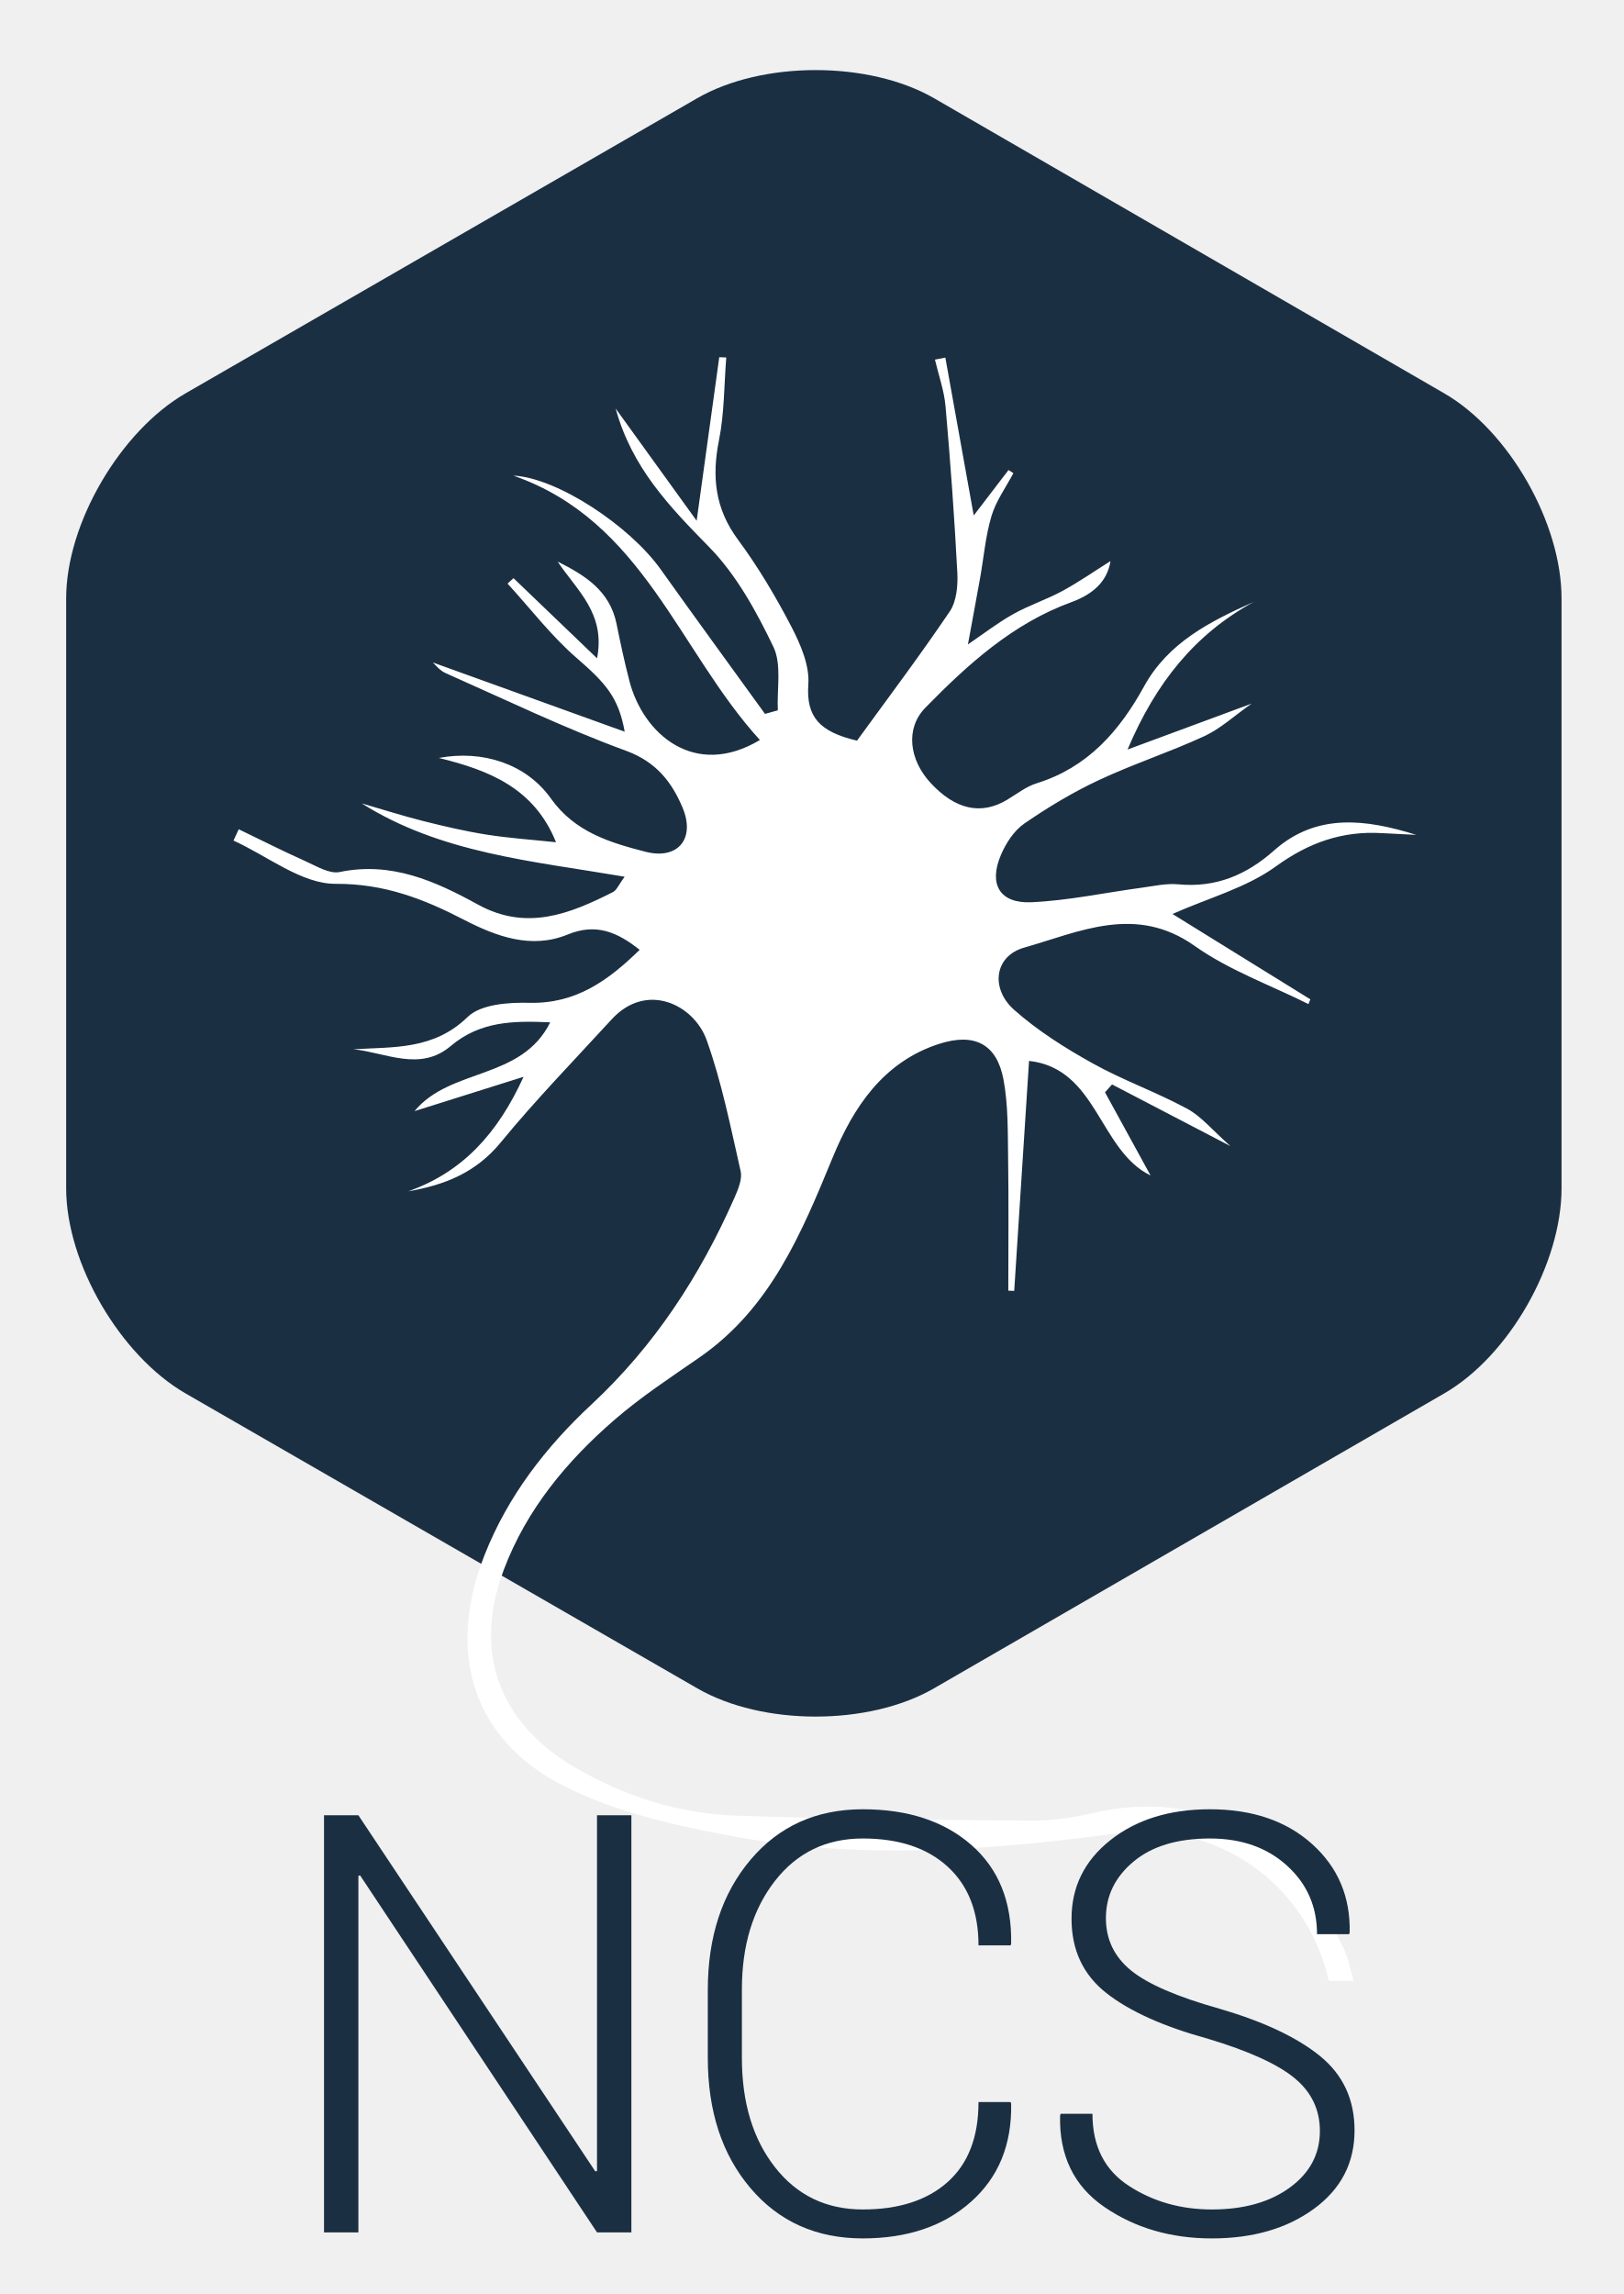
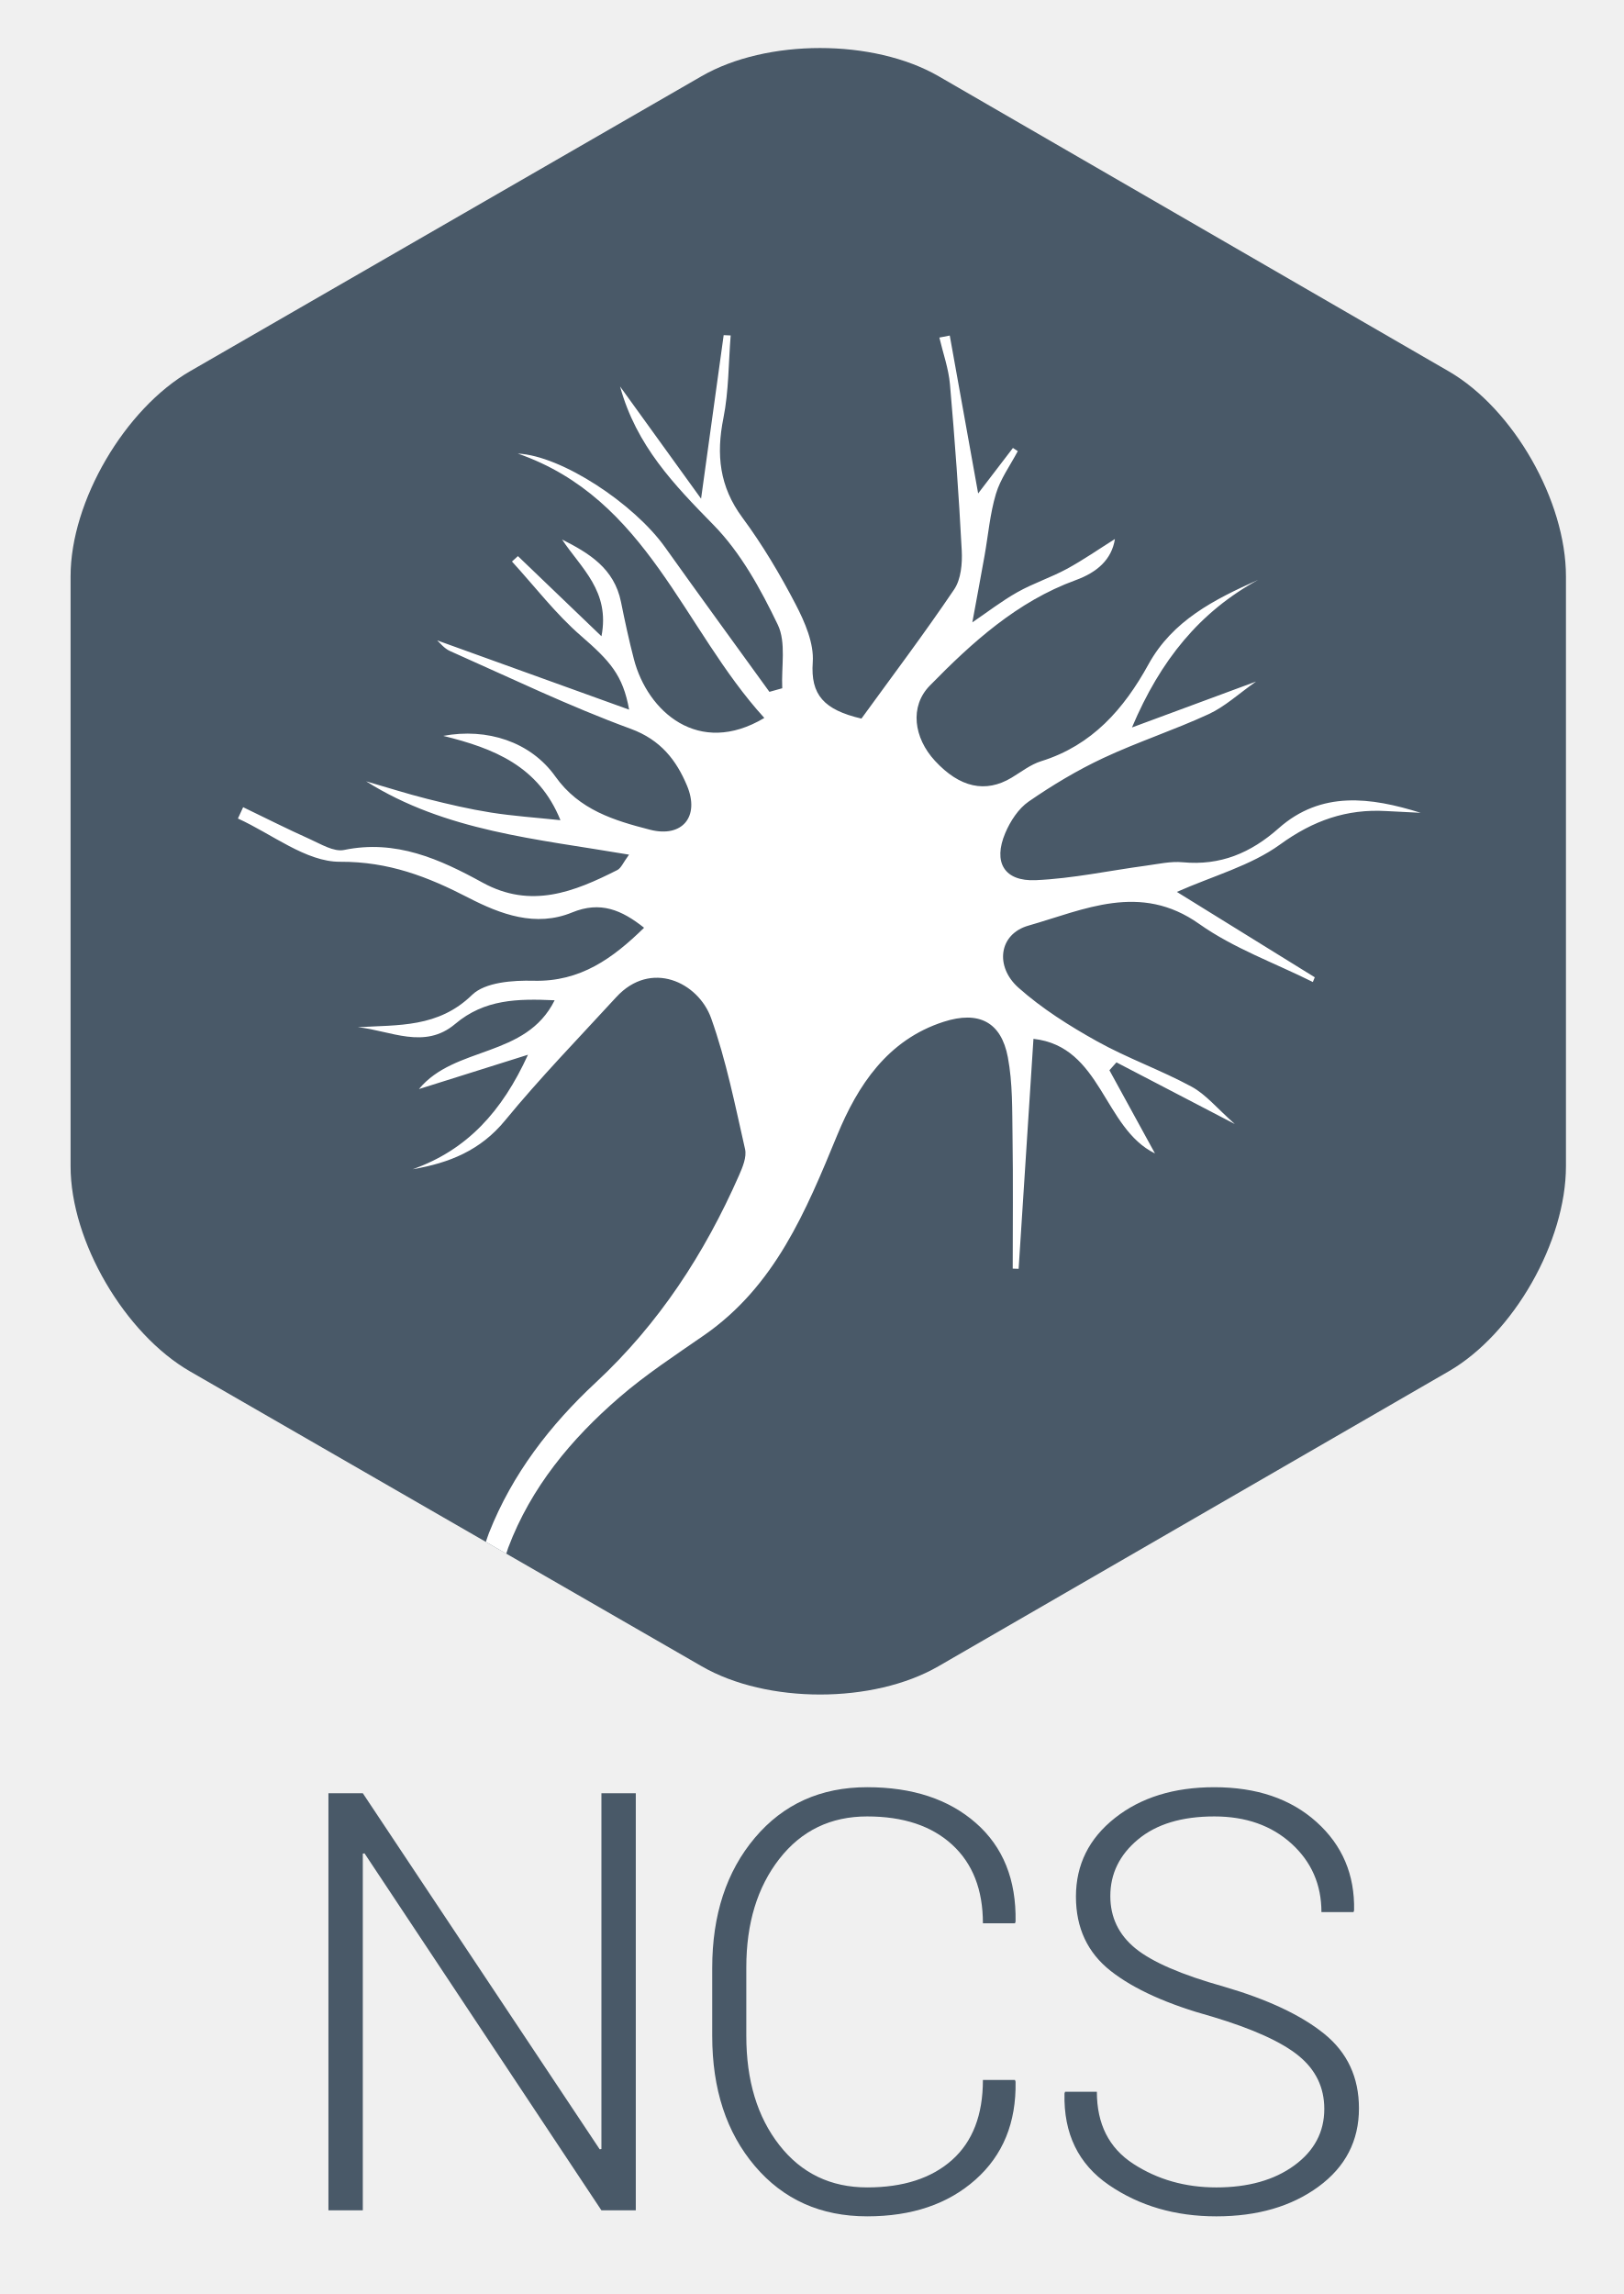
<svg xmlns="http://www.w3.org/2000/svg" version="1.1" id="Layer_1" x="0px" y="0px" width="368px" height="520px" viewBox="0 0 368 520" enable-background="new 0 0 368 520" xml:space="preserve">
-   <g>
-     <path fill="#1B2F42" d="M354,269.359c0,17.05-11.831,37.975-26.597,46.5l-115.682,66.86c-14.766,8.524-38.865,8.524-53.631,0   l-116.025-66.86C27.3,307.334,15,286.409,15,269.359V135.641c0-17.05,12.331-37.975,27.097-46.5l115.932-66.86   c14.766-8.525,38.99-8.525,53.756,0l115.588,66.86c14.766,8.525,26.628,29.45,26.628,46.5V269.359z" />
-   </g>
  <path fill="none" stroke="#FFFFFF" stroke-width="14" stroke-miterlimit="10" d="M221,197" />
  <path fill="none" stroke="#FFFFFF" stroke-width="14" stroke-miterlimit="10" d="M266,197" />
-   <path fill-rule="evenodd" clip-rule="evenodd" fill="#FFFFFF" d="M301.248,449.03c-4.899-21.948-25.385-36.47-47.93-33.458  c-28.648,3.826-57.38,6.012-85.965,0.877c-13.631-2.449-27.795-5.569-39.941-11.83c-20.613-10.627-26.125-30.46-17.551-52.164  c5.281-13.359,13.892-24.476,24.196-34.062c14.341-13.343,24.658-29.217,32.464-46.934c0.82-1.862,1.792-4.172,1.383-5.976  c-2.27-9.968-4.264-20.084-7.688-29.673c-2.919-8.175-13.681-13.317-21.523-4.771c-8.485,9.246-17.252,18.265-25.201,27.952  c-5.574,6.791-12.65,9.633-20.937,11.049c12.32-4.356,20.272-13.099,26.137-25.952c-8.73,2.747-16.606,5.226-24.719,7.778  c8.143-9.873,24.236-6.975,30.761-20.124c-8.402-0.384-15.896-0.26-22.556,5.371c-6.948,5.878-14.63,1.507-22.052,0.73  c9.171-0.544,18.213,0.154,25.889-7.319c2.956-2.879,9.235-3.33,13.958-3.209c10.617,0.269,17.971-5.103,25.039-12.013  c-5.067-4.026-9.895-6.104-16.308-3.472c-8.265,3.394-16.187,0.446-23.55-3.355c-9.179-4.74-18.035-8.184-29.081-8.131  c-7.697,0.035-15.423-6.31-23.138-9.803c0.396-0.854,0.791-1.71,1.184-2.566c5.018,2.418,9.99,4.938,15.07,7.212  c2.516,1.126,5.473,2.968,7.814,2.482c11.738-2.433,21.689,2.071,31.379,7.392c10.984,6.031,20.782,2.113,30.572-2.846  c0.867-0.442,1.325-1.694,2.647-3.484c-20.933-3.575-41.595-5.279-59.605-16.623c4.636,1.344,9.239,2.817,13.916,3.996  c4.741,1.196,9.524,2.314,14.349,3.078c5.053,0.801,10.178,1.142,15.791,1.738c-4.952-12.275-15.094-16.29-26.561-19.11  c9.911-1.854,19.799,1.316,25.41,9.209c5.411,7.607,13.389,9.986,21.451,12.06c7.289,1.875,11.346-2.939,8.392-9.988  c-2.399-5.72-5.93-10.378-12.76-12.883c-13.94-5.107-27.375-11.601-40.97-17.633c-1.35-0.598-2.365-1.947-2.902-2.408  c13.94,5.028,28.506,10.284,43.506,15.696c-1.395-7.825-4.354-11.042-10.896-16.717c-5.76-4.998-10.479-11.194-15.66-16.862  c0.45-0.408,0.9-0.817,1.35-1.226c6.313,6.057,12.627,12.112,18.938,18.168c1.99-10.229-4.612-15.413-8.932-21.932  c6.127,3.097,11.825,6.545,13.362,14.165c0.879,4.349,1.811,8.695,2.931,12.986c3.092,11.841,14.661,22.193,29.559,13.298  c-18.489-20.279-26.474-49.712-55.89-59.93c9.946,0.487,26.354,11.363,33.391,21.241c7.815,10.976,15.765,21.853,23.655,32.772  c0.97-0.271,1.938-0.543,2.908-0.813c-0.239-4.851,0.926-10.376-1.014-14.411c-3.87-8.05-8.393-16.311-14.562-22.605  c-8.909-9.094-17.486-17.916-21.192-31.393c6.353,8.8,12.194,16.89,18.365,25.437c1.849-13.373,3.486-25.223,5.125-37.073  c0.528,0.023,1.058,0.047,1.586,0.071c-0.502,6.257-0.421,12.629-1.647,18.741c-1.662,8.278-0.902,15.507,4.286,22.526  c4.569,6.18,8.548,12.871,12.096,19.697c2.088,4.016,4.179,8.829,3.872,13.113c-0.526,7.409,2.546,10.786,11.036,12.775  c6.748-9.304,14.151-19.116,21.024-29.286c1.556-2.302,1.868-5.881,1.715-8.819c-0.653-12.577-1.569-25.145-2.672-37.69  c-0.313-3.569-1.573-7.053-2.399-10.576c0.785-0.152,1.571-0.306,2.355-0.46c2.101,11.689,4.202,23.379,6.436,35.792  c2.813-3.678,5.351-6.993,7.886-10.308c0.368,0.238,0.732,0.478,1.101,0.717c-1.698,3.218-3.935,6.272-4.957,9.693  c-1.358,4.537-1.746,9.362-2.585,14.059c-0.871,4.872-1.782,9.732-2.76,15.063c3.389-2.299,6.66-4.839,10.23-6.849  c3.586-2.018,7.576-3.31,11.197-5.273c3.775-2.052,7.321-4.527,10.897-6.772c-0.741,4.684-4.059,7.559-8.905,9.326  c-13.264,4.841-23.461,14.096-33.069,23.915c-4.615,4.717-3.638,11.823,1.173,17.035c5.621,6.09,11.469,7.366,17.363,3.835  c2.202-1.32,4.317-3.001,6.712-3.745c11.552-3.585,18.761-11.834,24.331-21.958c5.468-9.934,14.945-14.723,24.859-19.148  c-13.233,7.245-22.135,18.167-28.601,33.459c9.761-3.611,18.382-6.801,28.128-10.407c-3.972,2.789-7.066,5.688-10.721,7.376  c-7.838,3.621-16.109,6.304-23.925,9.969c-5.89,2.76-11.544,6.157-16.9,9.855c-2.326,1.606-4.17,4.455-5.304,7.134  c-2.809,6.626-0.257,11.006,6.92,10.688c8.355-0.37,16.645-2.164,24.972-3.286c2.771-0.373,5.608-1.031,8.341-0.773  c8.515,0.804,15.42-2.099,21.729-7.694c9.666-8.575,20.908-7.054,32.207-3.517c-2.603-0.131-5.205-0.244-7.808-0.396  c-8.983-0.519-16.53,2.122-24.052,7.57c-6.653,4.818-15.146,7.099-23.408,10.757c9.854,6.101,20.559,12.727,31.262,19.353  c-0.145,0.357-0.291,0.714-0.436,1.07c-8.639-4.315-17.974-7.646-25.758-13.162c-13.403-9.502-26.135-3.206-38.719,0.379  c-6.73,1.92-7.649,9.283-2.252,14.08c5.327,4.735,11.532,8.645,17.788,12.132c6.914,3.853,14.48,6.526,21.448,10.297  c3.248,1.755,5.751,4.888,9.801,8.465c-10.049-5.233-18.44-9.604-26.831-13.975c-0.531,0.595-1.062,1.19-1.593,1.786  c3.396,6.202,6.795,12.404,10.328,18.857c-11.721-5.733-12.058-24.262-27.55-25.975c-1.144,17.728-2.253,34.93-3.362,52.13  c-0.447-0.015-0.894-0.03-1.339-0.045c0-9.967,0.109-19.936-0.043-29.901c-0.092-6.021,0.048-12.158-1.063-18.028  c-1.516-8.018-6.612-10.577-14.552-8.024c-12.723,4.091-19.489,14.436-24.133,25.708c-7.104,17.246-14.104,34.206-30.201,45.362  c-6.527,4.523-13.223,8.912-19.211,14.09c-10.885,9.413-20.015,20.381-25.166,34.049c-6.953,18.447-1.247,34.471,15.67,44.538  c11.458,6.818,23.961,10.772,37.236,11.216c22.22,0.741,44.46,0.957,66.693,1.13c4.629,0.035,9.356-0.677,13.885-1.716  c29.691-6.821,47.606,10.99,56.976,30.83c1.062,2.245,1.476,4.796,2.188,7.206C304.992,449.03,303.121,449.03,301.248,449.03z" />
  <g>
-     <path fill="#1B2F42" d="M143.133,506.033h-7.792l-53.703-80.912l-0.39,0.064v80.848h-7.793v-94.549h7.793l53.703,80.717l0.39-0.064   v-80.652h7.792V506.033z" />
-     <path fill="#1B2F42" d="M229.098,476.486l0.13,0.391c0.172,9.264-2.857,16.668-9.092,22.209   c-6.233,5.541-14.416,8.311-24.546,8.311c-10.521,0-19.006-3.799-25.456-11.396c-6.451-7.598-9.676-17.436-9.676-29.514v-15.391   c0-12.033,3.225-21.871,9.676-29.514c6.45-7.641,14.936-11.461,25.456-11.461c10.26,0,18.475,2.705,24.644,8.117   s9.166,12.857,8.994,22.338l-0.13,0.391h-7.273c0-7.619-2.327-13.561-6.98-17.826c-4.654-4.264-11.072-6.396-19.254-6.396   c-8.27,0-14.903,3.205-19.903,9.611c-5,6.408-7.501,14.611-7.501,24.611v15.52c0,10.131,2.501,18.389,7.501,24.773   c5,6.387,11.634,9.578,19.903,9.578c8.182,0,14.6-2.078,19.254-6.232c4.653-4.156,6.98-10.195,6.98-18.119H229.098z" />
-     <path fill="#1B2F42" d="M299.217,483.045c0-4.848-1.927-8.852-5.779-12.012c-3.854-3.16-10.39-6.127-19.61-8.896   c-10.088-2.771-17.761-6.223-23.021-10.357s-7.891-9.752-7.891-16.852c0-7.23,2.944-13.172,8.832-17.826   c5.887-4.652,13.398-6.98,22.533-6.98c9.61,0,17.338,2.629,23.183,7.891c5.845,5.26,8.68,11.938,8.507,20.033l-0.13,0.389h-7.272   c0-6.234-2.263-11.406-6.786-15.52c-4.524-4.113-10.357-6.17-17.501-6.17c-7.36,0-13.129,1.744-17.306,5.229   c-4.179,3.484-6.267,7.76-6.267,12.824c0,4.807,1.894,8.756,5.682,11.852s10.466,5.984,20.033,8.67   c9.957,2.9,17.555,6.471,22.793,10.713c5.238,4.244,7.857,9.871,7.857,16.885c0,7.359-3.063,13.279-9.188,17.76   s-13.843,6.721-23.15,6.721s-17.425-2.369-24.352-7.109s-10.282-11.656-10.064-20.748l0.13-0.389h7.208   c0,7.316,2.748,12.76,8.247,16.33c5.497,3.572,11.774,5.357,18.831,5.357c7.229,0,13.118-1.654,17.663-4.967   C296.944,492.559,299.217,488.285,299.217,483.045z" />
+     <g>
+       <g>
+         <path fill="#495968" d="M355,264.359c0,17.05-11.831,37.975-26.597,46.5l-115.682,66.86c-14.766,8.524-38.865,8.524-53.631,0     l-116.025-66.86C28.3,302.334,16,281.409,16,264.359V130.641c0-17.05,12.331-37.975,27.097-46.5l115.932-66.86     c14.766-8.525,38.99-8.525,53.756,0l115.588,66.86c14.766,8.525,26.628,29.45,26.628,46.5V264.359z" />
+       </g>
+       <path fill-rule="evenodd" clip-rule="evenodd" fill="#FFFFFF" d="M110.141,349.516c0.24-0.674,0.453-1.383,0.721-2.061    c5.281-13.359,13.892-24.476,24.196-34.062c14.341-13.343,24.658-29.217,32.464-46.934c0.82-1.862,1.792-4.172,1.383-5.976    c-2.27-9.968-4.264-20.084-7.688-29.673c-2.919-8.175-13.681-13.317-21.523-4.771c-8.485,9.246-17.252,18.265-25.201,27.952    c-5.574,6.791-12.65,9.633-20.937,11.049c12.32-4.356,20.272-13.099,26.137-25.952c-8.73,2.747-16.606,5.226-24.719,7.778    c8.143-9.873,24.236-6.975,30.761-20.124c-8.402-0.384-15.896-0.26-22.556,5.371c-6.948,5.878-14.63,1.507-22.052,0.73    c9.171-0.544,18.213,0.154,25.889-7.319c2.956-2.879,9.235-3.33,13.958-3.209c10.617,0.269,17.971-5.103,25.039-12.013    c-5.067-4.026-9.895-6.104-16.308-3.472c-8.265,3.394-16.187,0.446-23.55-3.355c-9.179-4.74-18.035-8.184-29.081-8.131    c-7.697,0.035-15.423-6.31-23.138-9.803c0.396-0.854,0.791-1.71,1.184-2.566c5.018,2.418,9.99,4.938,15.07,7.212    c2.516,1.126,5.473,2.968,7.814,2.482c11.738-2.433,21.689,2.071,31.379,7.392c10.984,6.031,20.782,2.113,30.572-2.846    c0.867-0.442,1.325-1.694,2.647-3.484c-20.933-3.575-41.595-5.279-59.605-16.623c4.636,1.344,9.239,2.817,13.916,3.996    c4.741,1.196,9.524,2.314,14.349,3.078c5.053,0.801,10.178,1.142,15.791,1.738c-4.952-12.275-15.094-16.29-26.561-19.11    c9.911-1.854,19.799,1.316,25.41,9.209c5.411,7.607,13.389,9.986,21.451,12.06c7.289,1.875,11.346-2.939,8.392-9.988    c-2.399-5.72-5.93-10.378-12.76-12.883c-13.94-5.107-27.375-11.601-40.97-17.633c-1.35-0.598-2.365-1.947-2.902-2.408    c13.94,5.028,28.506,10.284,43.506,15.696c-1.395-7.825-4.354-11.042-10.896-16.717c-5.76-4.998-10.479-11.194-15.66-16.862    c0.45-0.408,0.9-0.817,1.35-1.226c6.313,6.057,12.627,12.112,18.938,18.168c1.99-10.229-4.612-15.413-8.932-21.932    c6.127,3.097,11.825,6.545,13.362,14.165c0.879,4.349,1.811,8.695,2.931,12.986c3.092,11.841,14.661,22.193,29.559,13.298    c-18.489-20.279-26.474-49.712-55.89-59.93c9.946,0.487,26.354,11.363,33.391,21.241c7.815,10.976,15.765,21.853,23.655,32.772    c0.97-0.271,1.938-0.543,2.908-0.813c-0.239-4.851,0.926-10.376-1.014-14.411c-3.87-8.05-8.393-16.311-14.562-22.605    c-8.909-9.094-17.486-17.916-21.192-31.393c6.353,8.8,12.194,16.89,18.365,25.437c1.849-13.373,3.486-25.223,5.125-37.073    c0.528,0.023,1.058,0.047,1.586,0.071c-0.502,6.257-0.421,12.629-1.647,18.741c-1.662,8.278-0.902,15.507,4.286,22.526    c4.569,6.18,8.548,12.871,12.096,19.697c2.088,4.016,4.179,8.829,3.872,13.113c-0.526,7.409,2.546,10.786,11.036,12.775    c6.748-9.304,14.151-19.116,21.024-29.286c1.556-2.302,1.868-5.881,1.715-8.819c-0.653-12.577-1.569-25.145-2.672-37.69    c-0.313-3.569-1.573-7.053-2.399-10.576c0.785-0.152,1.571-0.306,2.355-0.46c2.101,11.689,4.202,23.379,6.436,35.792    c2.813-3.678,5.351-6.993,7.886-10.308c0.368,0.238,0.732,0.478,1.101,0.717c-1.698,3.218-3.935,6.272-4.957,9.693    c-1.358,4.537-1.746,9.362-2.585,14.059c-0.871,4.872-1.782,9.732-2.76,15.063c3.389-2.299,6.66-4.839,10.23-6.849    c3.586-2.018,7.576-3.31,11.197-5.273c3.775-2.052,7.321-4.527,10.897-6.772c-0.741,4.684-4.059,7.559-8.905,9.326    c-13.264,4.841-23.461,14.096-33.069,23.915c-4.615,4.717-3.638,11.823,1.173,17.035c5.621,6.09,11.469,7.366,17.363,3.835    c2.202-1.32,4.317-3.001,6.712-3.745c11.552-3.585,18.761-11.834,24.331-21.958c5.468-9.934,14.945-14.723,24.859-19.148    c-13.233,7.245-22.135,18.167-28.601,33.459c9.761-3.611,18.382-6.801,28.128-10.407c-3.972,2.789-7.066,5.688-10.721,7.376    c-7.838,3.621-16.109,6.304-23.925,9.969c-5.89,2.76-11.544,6.157-16.9,9.855c-2.326,1.606-4.17,4.455-5.304,7.134    c-2.809,6.626-0.257,11.006,6.92,10.688c8.355-0.37,16.645-2.164,24.972-3.286c2.771-0.373,5.608-1.031,8.341-0.773    c8.515,0.804,15.42-2.099,21.729-7.694c9.666-8.575,20.908-7.054,32.207-3.517c-2.603-0.131-5.205-0.244-7.808-0.396    c-8.983-0.519-16.53,2.122-24.052,7.57c-6.653,4.818-15.146,7.099-23.408,10.757c9.854,6.101,20.559,12.727,31.262,19.353    c-0.145,0.357-0.291,0.714-0.436,1.07c-8.639-4.315-17.974-7.646-25.758-13.162c-13.403-9.502-26.135-3.206-38.719,0.379    c-6.73,1.92-7.649,9.283-2.252,14.08c5.327,4.735,11.532,8.645,17.788,12.132c6.914,3.853,14.48,6.526,21.448,10.297    c3.248,1.755,5.751,4.888,9.801,8.465c-10.049-5.233-18.44-9.604-26.831-13.975c-0.531,0.595-1.062,1.19-1.593,1.786    c3.396,6.202,6.795,12.404,10.328,18.857c-11.721-5.733-12.058-24.262-27.55-25.975c-1.144,17.728-2.253,34.93-3.362,52.13    c-0.447-0.015-0.894-0.03-1.339-0.045c0-9.967,0.109-19.936-0.043-29.901c-0.092-6.021,0.048-12.158-1.063-18.028    c-1.516-8.018-6.612-10.577-14.552-8.024c-12.723,4.091-19.489,14.436-24.133,25.708c-7.104,17.246-14.104,34.206-30.201,45.362    c-6.527,4.523-13.223,8.912-19.211,14.09c-10.885,9.413-20.015,20.381-25.166,34.049c-0.148,0.393-0.315,0.972-0.451,1.361    L110.141,349.516z" />
+     </g>
+     <g>
+       <path fill="#495968" d="M144.133,501.033h-7.792l-53.703-80.912l-0.39,0.064v80.848h-7.793v-94.549h7.793l53.703,80.717    l0.39-0.064v-80.652h7.792V501.033z" />
+       <path fill="#495968" d="M230.098,471.486l0.13,0.391c0.172,9.264-2.857,16.668-9.092,22.209    c-6.233,5.541-14.416,8.311-24.546,8.311c-10.521,0-19.006-3.799-25.456-11.396c-6.451-7.598-9.676-17.436-9.676-29.514v-15.391    c0-12.033,3.225-21.871,9.676-29.514c6.45-7.641,14.936-11.461,25.456-11.461c10.26,0,18.475,2.705,24.644,8.117    s9.166,12.857,8.994,22.338l-0.13,0.391h-7.273c0-7.619-2.327-13.561-6.98-17.826c-4.654-4.264-11.072-6.396-19.254-6.396    c-8.27,0-14.903,3.205-19.903,9.611c-5,6.408-7.501,14.611-7.501,24.611v15.52c0,10.131,2.501,18.389,7.501,24.773    c5,6.387,11.634,9.578,19.903,9.578c8.182,0,14.6-2.078,19.254-6.232c4.653-4.156,6.98-10.195,6.98-18.119H230.098z" />
+       <path fill="#495968" d="M300.217,478.045c0-4.848-1.927-8.852-5.779-12.012c-3.854-3.16-10.39-6.127-19.61-8.896    c-10.088-2.771-17.761-6.223-23.021-10.357s-7.891-9.752-7.891-16.852c0-7.23,2.944-13.172,8.832-17.826    c5.887-4.652,13.398-6.98,22.533-6.98c9.61,0,17.338,2.629,23.183,7.891c5.845,5.26,8.68,11.938,8.507,20.033l-0.13,0.389h-7.272    c0-6.234-2.263-11.406-6.786-15.52c-4.524-4.113-10.357-6.17-17.501-6.17c-7.36,0-13.129,1.744-17.306,5.229    c-4.179,3.484-6.267,7.76-6.267,12.824c0,4.807,1.894,8.756,5.682,11.852s10.466,5.984,20.033,8.67    c9.957,2.9,17.555,6.471,22.793,10.713c5.238,4.244,7.857,9.871,7.857,16.885c0,7.359-3.063,13.279-9.188,17.76    s-13.843,6.721-23.15,6.721s-17.425-2.369-24.352-7.109s-10.282-11.656-10.064-20.748l0.13-0.389h7.208    c0,7.316,2.748,12.76,8.247,16.33c5.497,3.572,11.774,5.357,18.831,5.357c7.229,0,13.118-1.654,17.663-4.967    C297.944,487.559,300.217,483.285,300.217,478.045z" />
+     </g>
  </g>
</svg>
